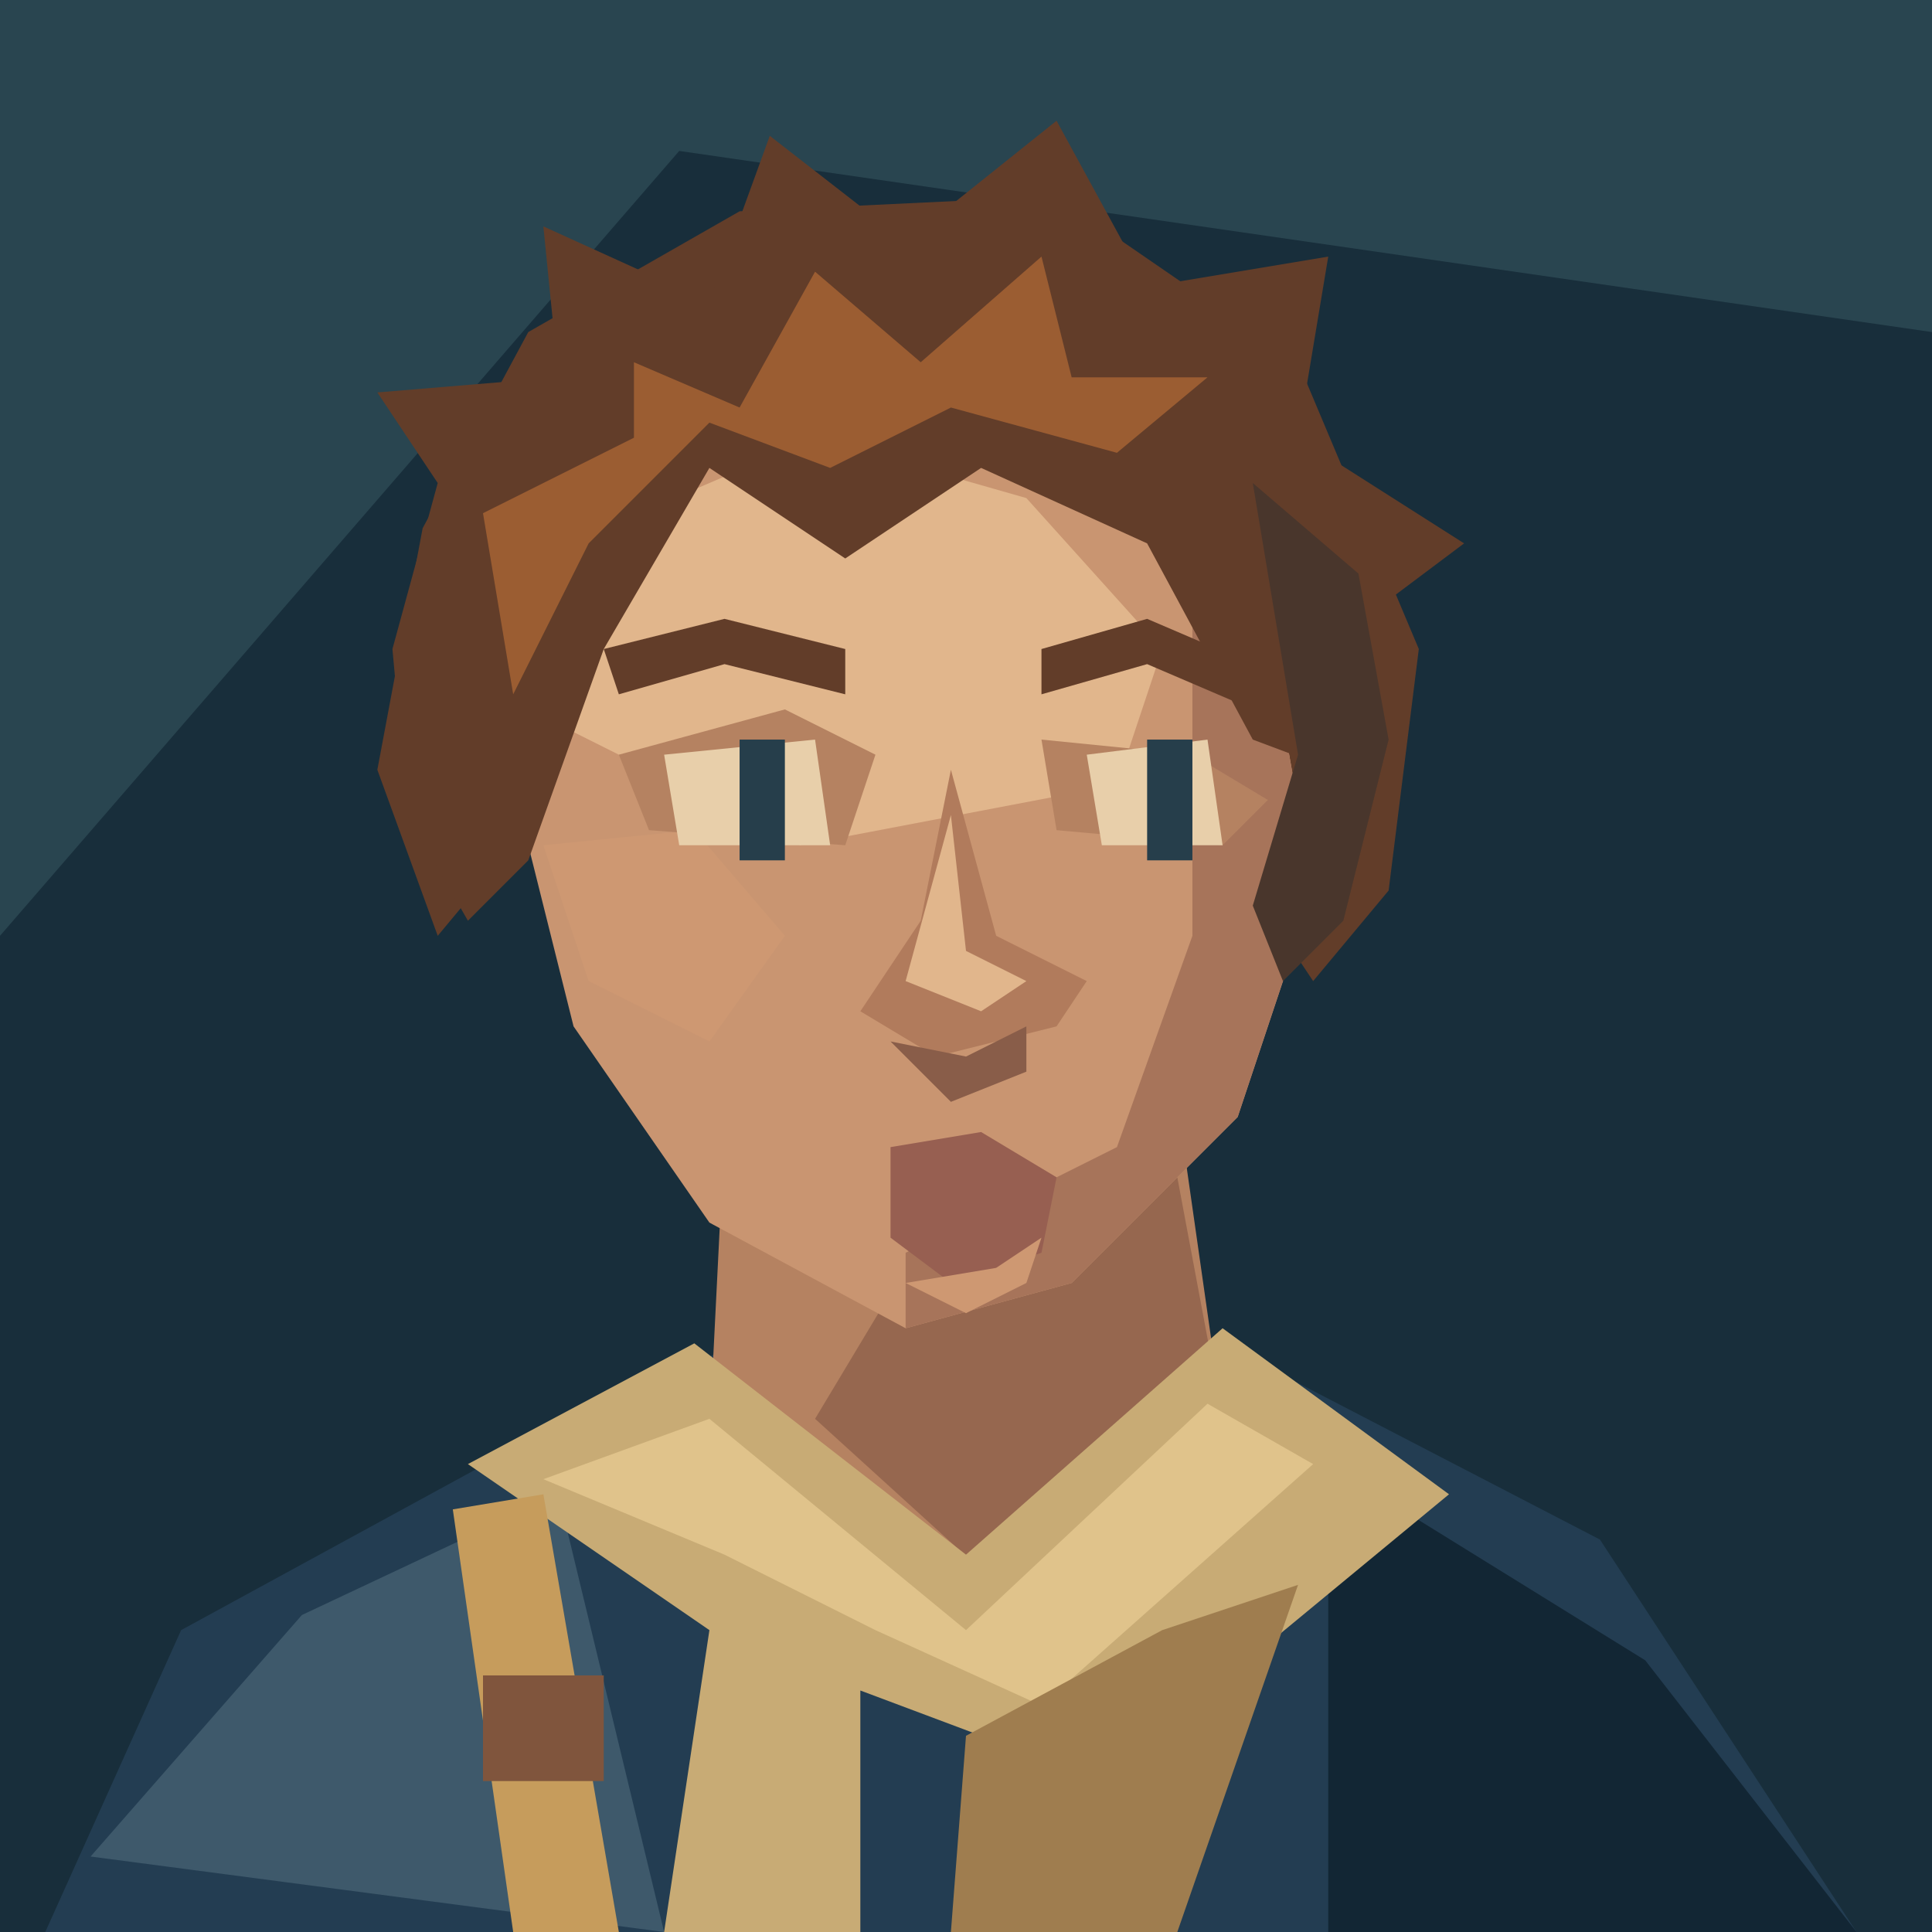
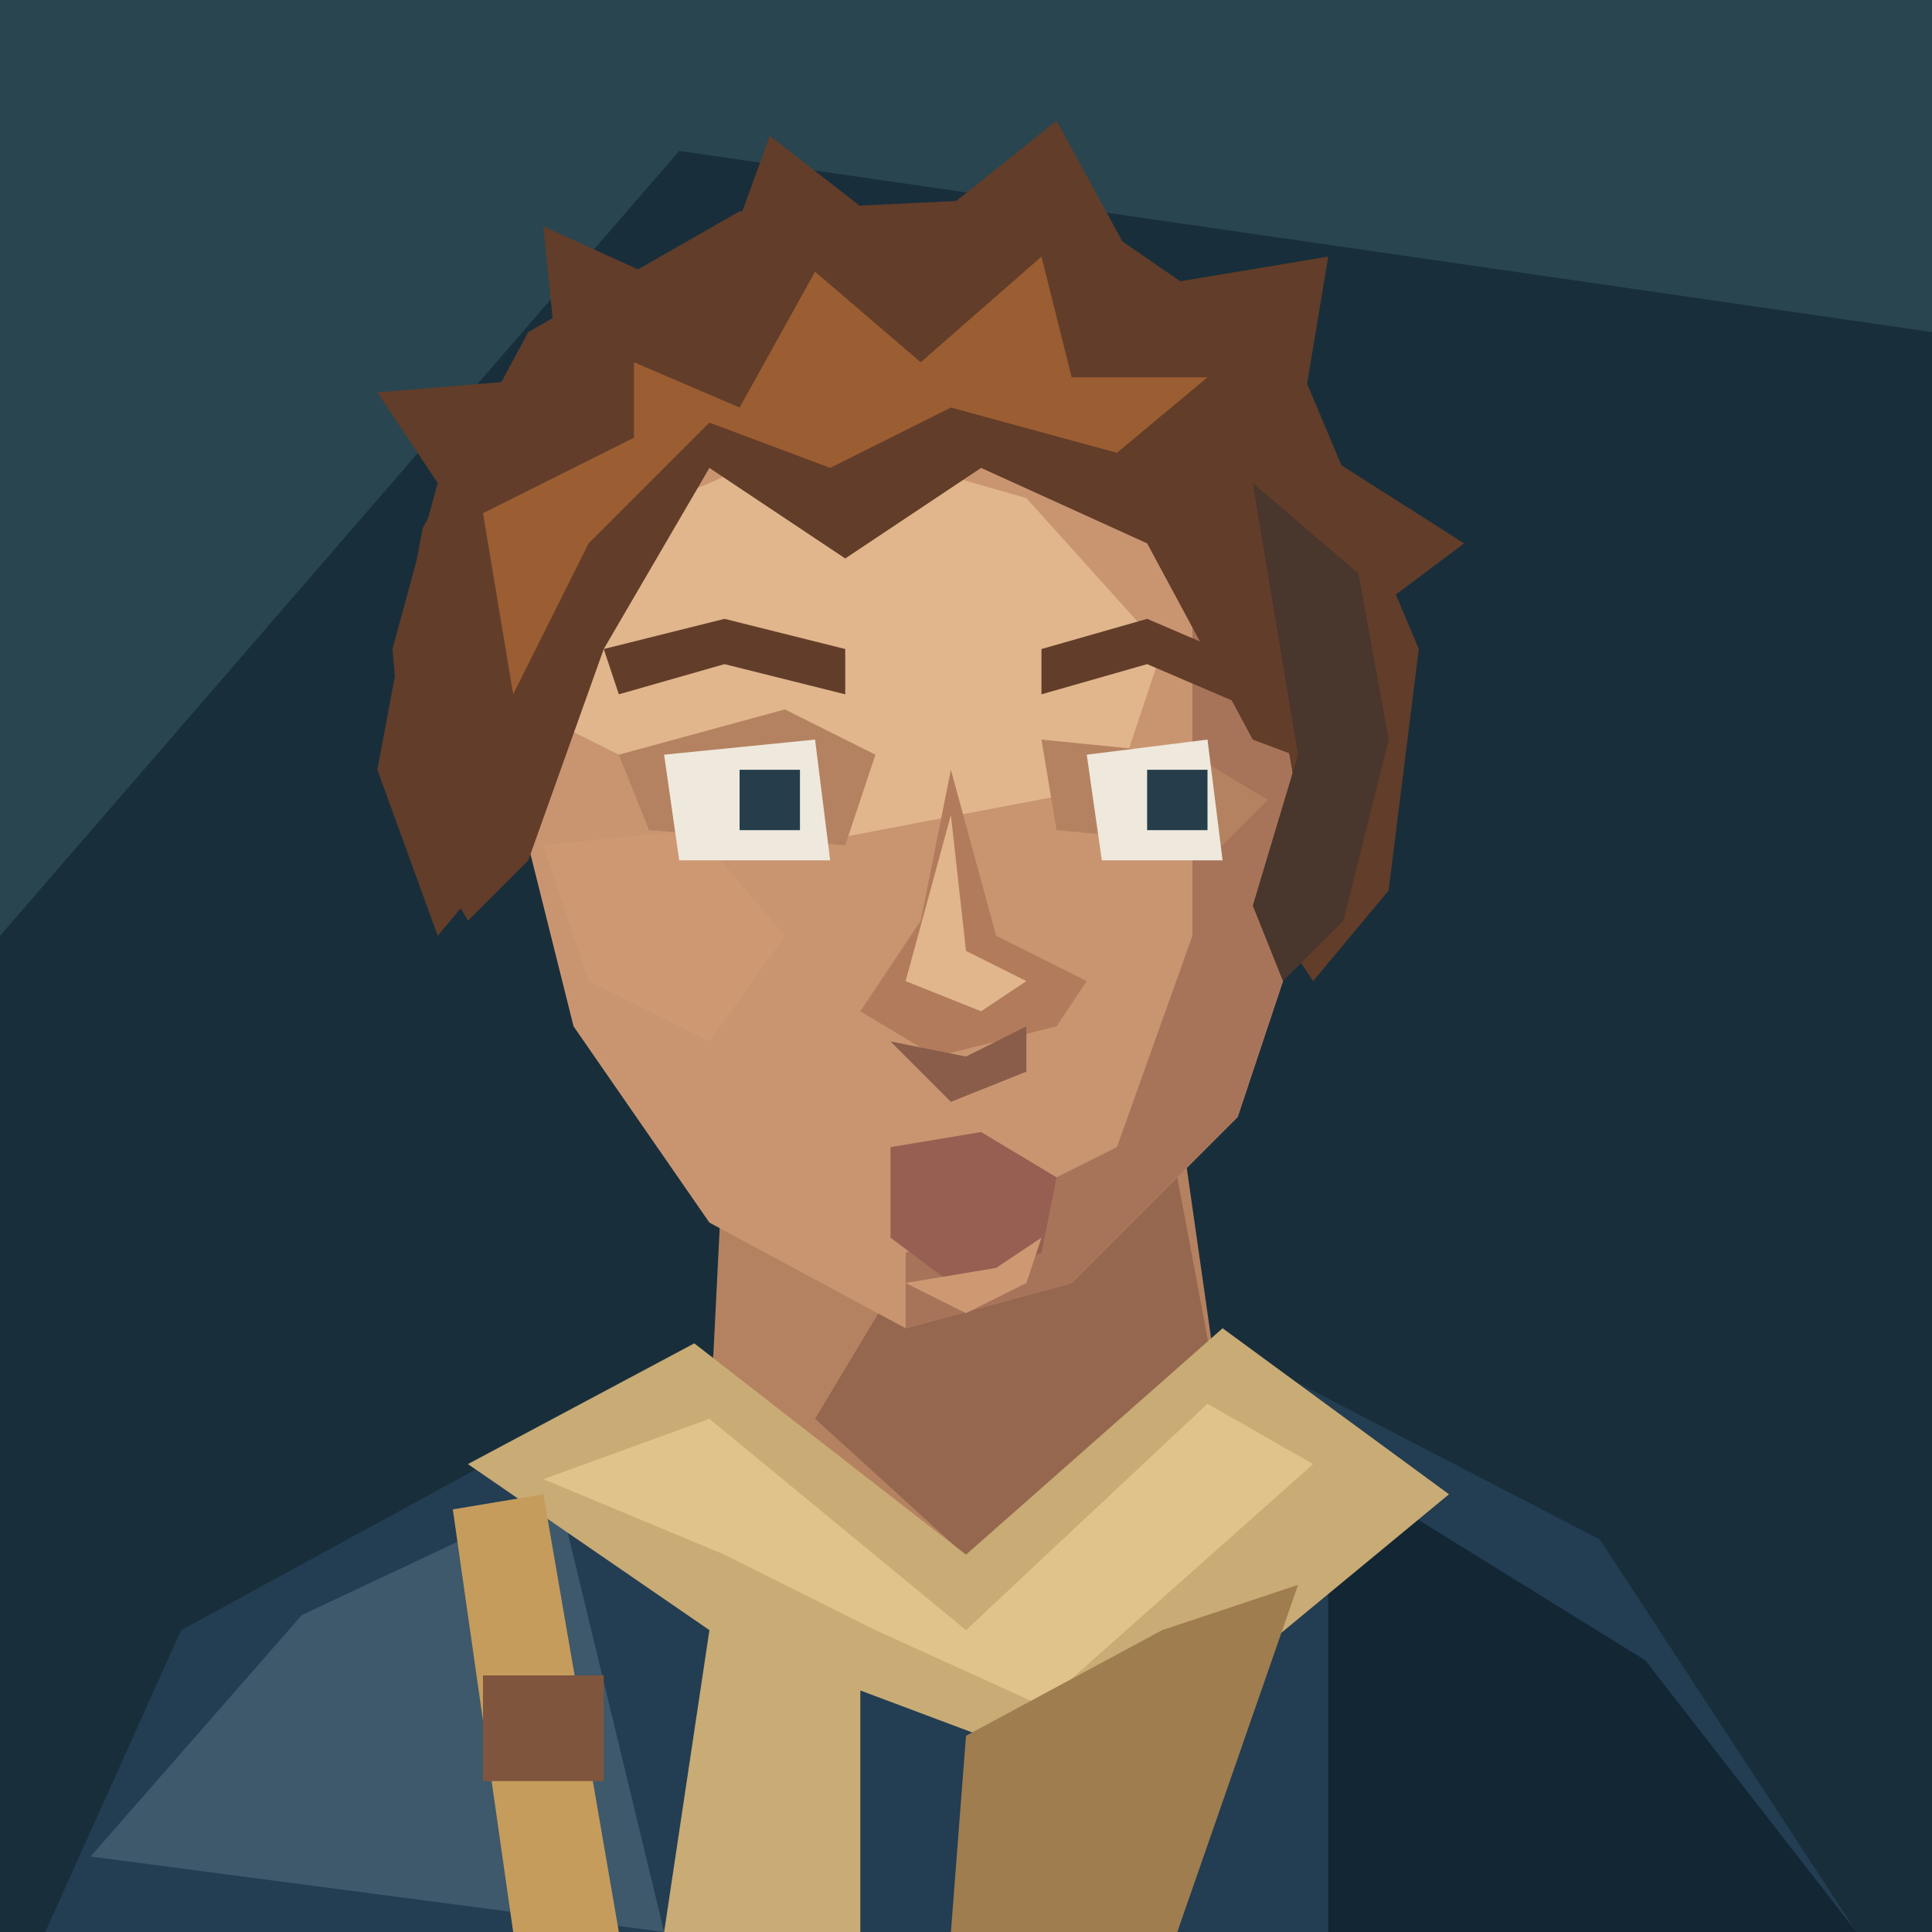
<svg xmlns="http://www.w3.org/2000/svg" width="128" height="128" viewBox="0 0 128 128">
  <path d="M0 0H128V128H0Z" fill="#182e3b" />
  <path d="M0 0H128V22L45 10L0 62Z" fill="#294550" />
  <path d="M3 128L12 108 34 96 51 88H79L106 102 123 128Z" fill="#233d52" />
  <path d="M6 123L20 107 37 99 44 128Z" fill="#3e596b" />
  <path d="M88 97L109 110 123 128H88Z" fill="#122634" />
  <path d="M48 75L47 95 64 106 81 94 78 73Z" fill="#b58261" />
  <path d="M60 84L78 78 81 94 65 104 54 94Z" fill="#96674f" />
  <path d="M31 97L46 89 64 103 81 88 96 99 73 118 57 112 57 128H44L47 108Z" fill="#c8ab75" />
  <path d="M36 98L47 94 64 108 80 93 87 97 69 113 58 108 48 103Z" fill="#e0c38b" />
  <path d="M77 108L86 105 78 128H63L64 115Z" fill="#9f7d4f" />
  <path d="M28 35L35 22 49 14 70 13 86 24 94 43 92 59 87 65 83 59 82 44 73 31 54 26 39 37 34 56 29 62 25 51Z" fill="#623d29" />
  <path d="M39 33L54 25 72 29 84 42 87 59 82 74 71 85 60 88 47 81 38 68 34 52 34 43Z" fill="#c99571" />
  <path d="M40 35L54 29 68 33 77 43 74 52 53 56 37 48Z" fill="#e1b68c" />
  <path d="M79 35L84 42 87 59 82 74 71 85 60 88 60 83 74 76 79 62Z" fill="#a7745a" />
  <path d="M36 56L46 55 52 62 47 69 39 65Z" fill="#ce9872" />
  <path d="M41 50L52 47 58 50 56 56 43 55Z M69 49L79 50 84 53 81 56 70 55Z" fill="#b58261" />
  <path d="M40 43L48 41 56 43V46L48 44 41 46Z M69 43L76 41 83 44V47L76 44 69 46Z" fill="#623d29" />
-   <path d="M44 50L54 49 55 56H45Z M72 50L80 49 81 56H73Z" fill="#e8cfaa" />
-   <path d="M49 49H52V57H49Z M76 49H79V57H76Z" fill="#263e4b" />
+   <path d="M44 50L54 49 55 57H45Z M72 50L80 49 81 57H73Z" fill="#eee9dc" />
+   <path d="M49 51H53V55H49Z M76 51H80V55H76Z" fill="#263e4b" />
  <path d="M63 51L61 61 57 67 62 70 70 68 72 65 66 62Z" fill="#b17b5c" />
  <path d="M63 54L64 63 68 65 65 67 60 65Z" fill="#e1b68c" />
  <path d="M59 69L64 70 68 68 68 71 63 73Z" fill="#895d49" />
  <path d="M59 76L65 75 70 78 69 83 63 85 59 82Z" fill="#975f51" />
  <path d="M60 85L66 84 69 82 68 85 64 87Z" fill="#ce9872" />
  <path d="M26 43L29 32 25 26 37 25 36 15 47 20 51 9 60 16 70 8 76 19 88 17 86 29 97 36 89 42 91 52 83 49 76 36 65 31 56 37 47 31 40 43 35 57 31 61 27 54Z" fill="#623d29" />
  <path d="M32 34L42 29 42 24 49 27 54 18 61 24 69 17 71 25 80 25 74 30 63 27 55 31 47 28 39 36 34 46Z" fill="#9b5d32" />
  <path d="M83 32L90 38 92 49 89 61 85 65 83 60 86 50Z" fill="#49362c" />
  <path d="M30 100L36 99 41 128H34Z" fill="#c69c5c" />
  <path d="M32 111H40V118H32Z" fill="#80553d" />
</svg>
